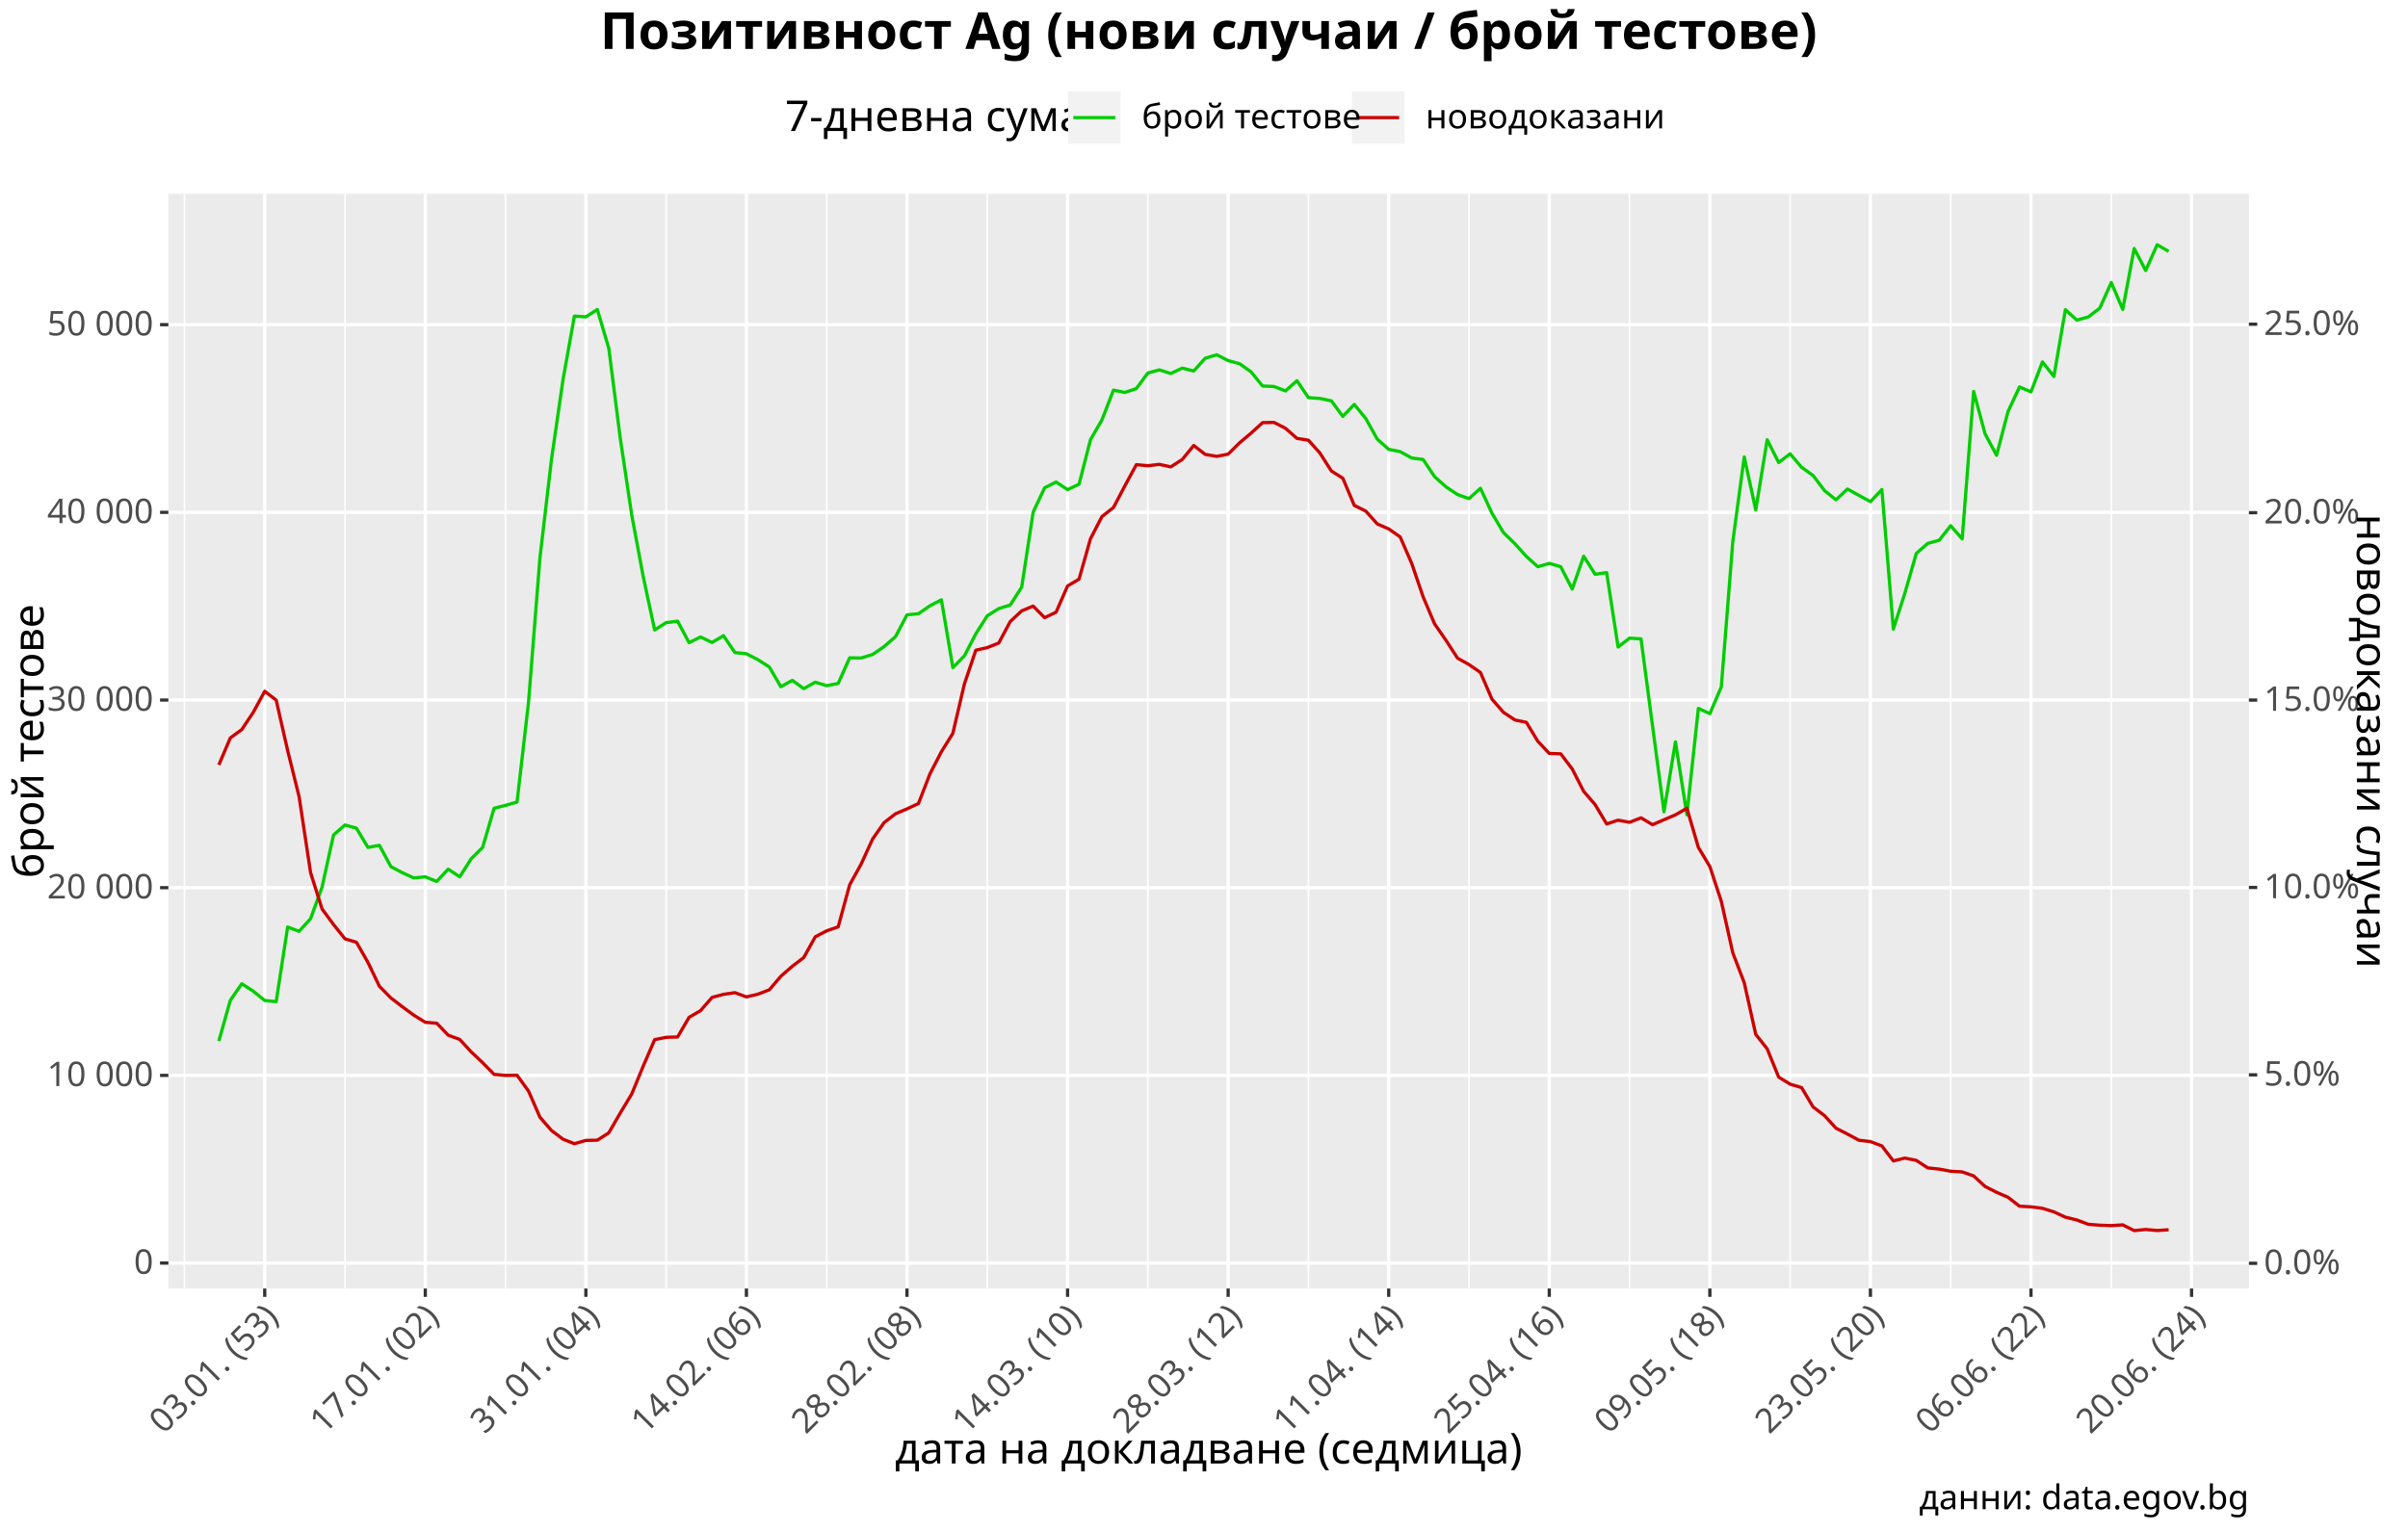
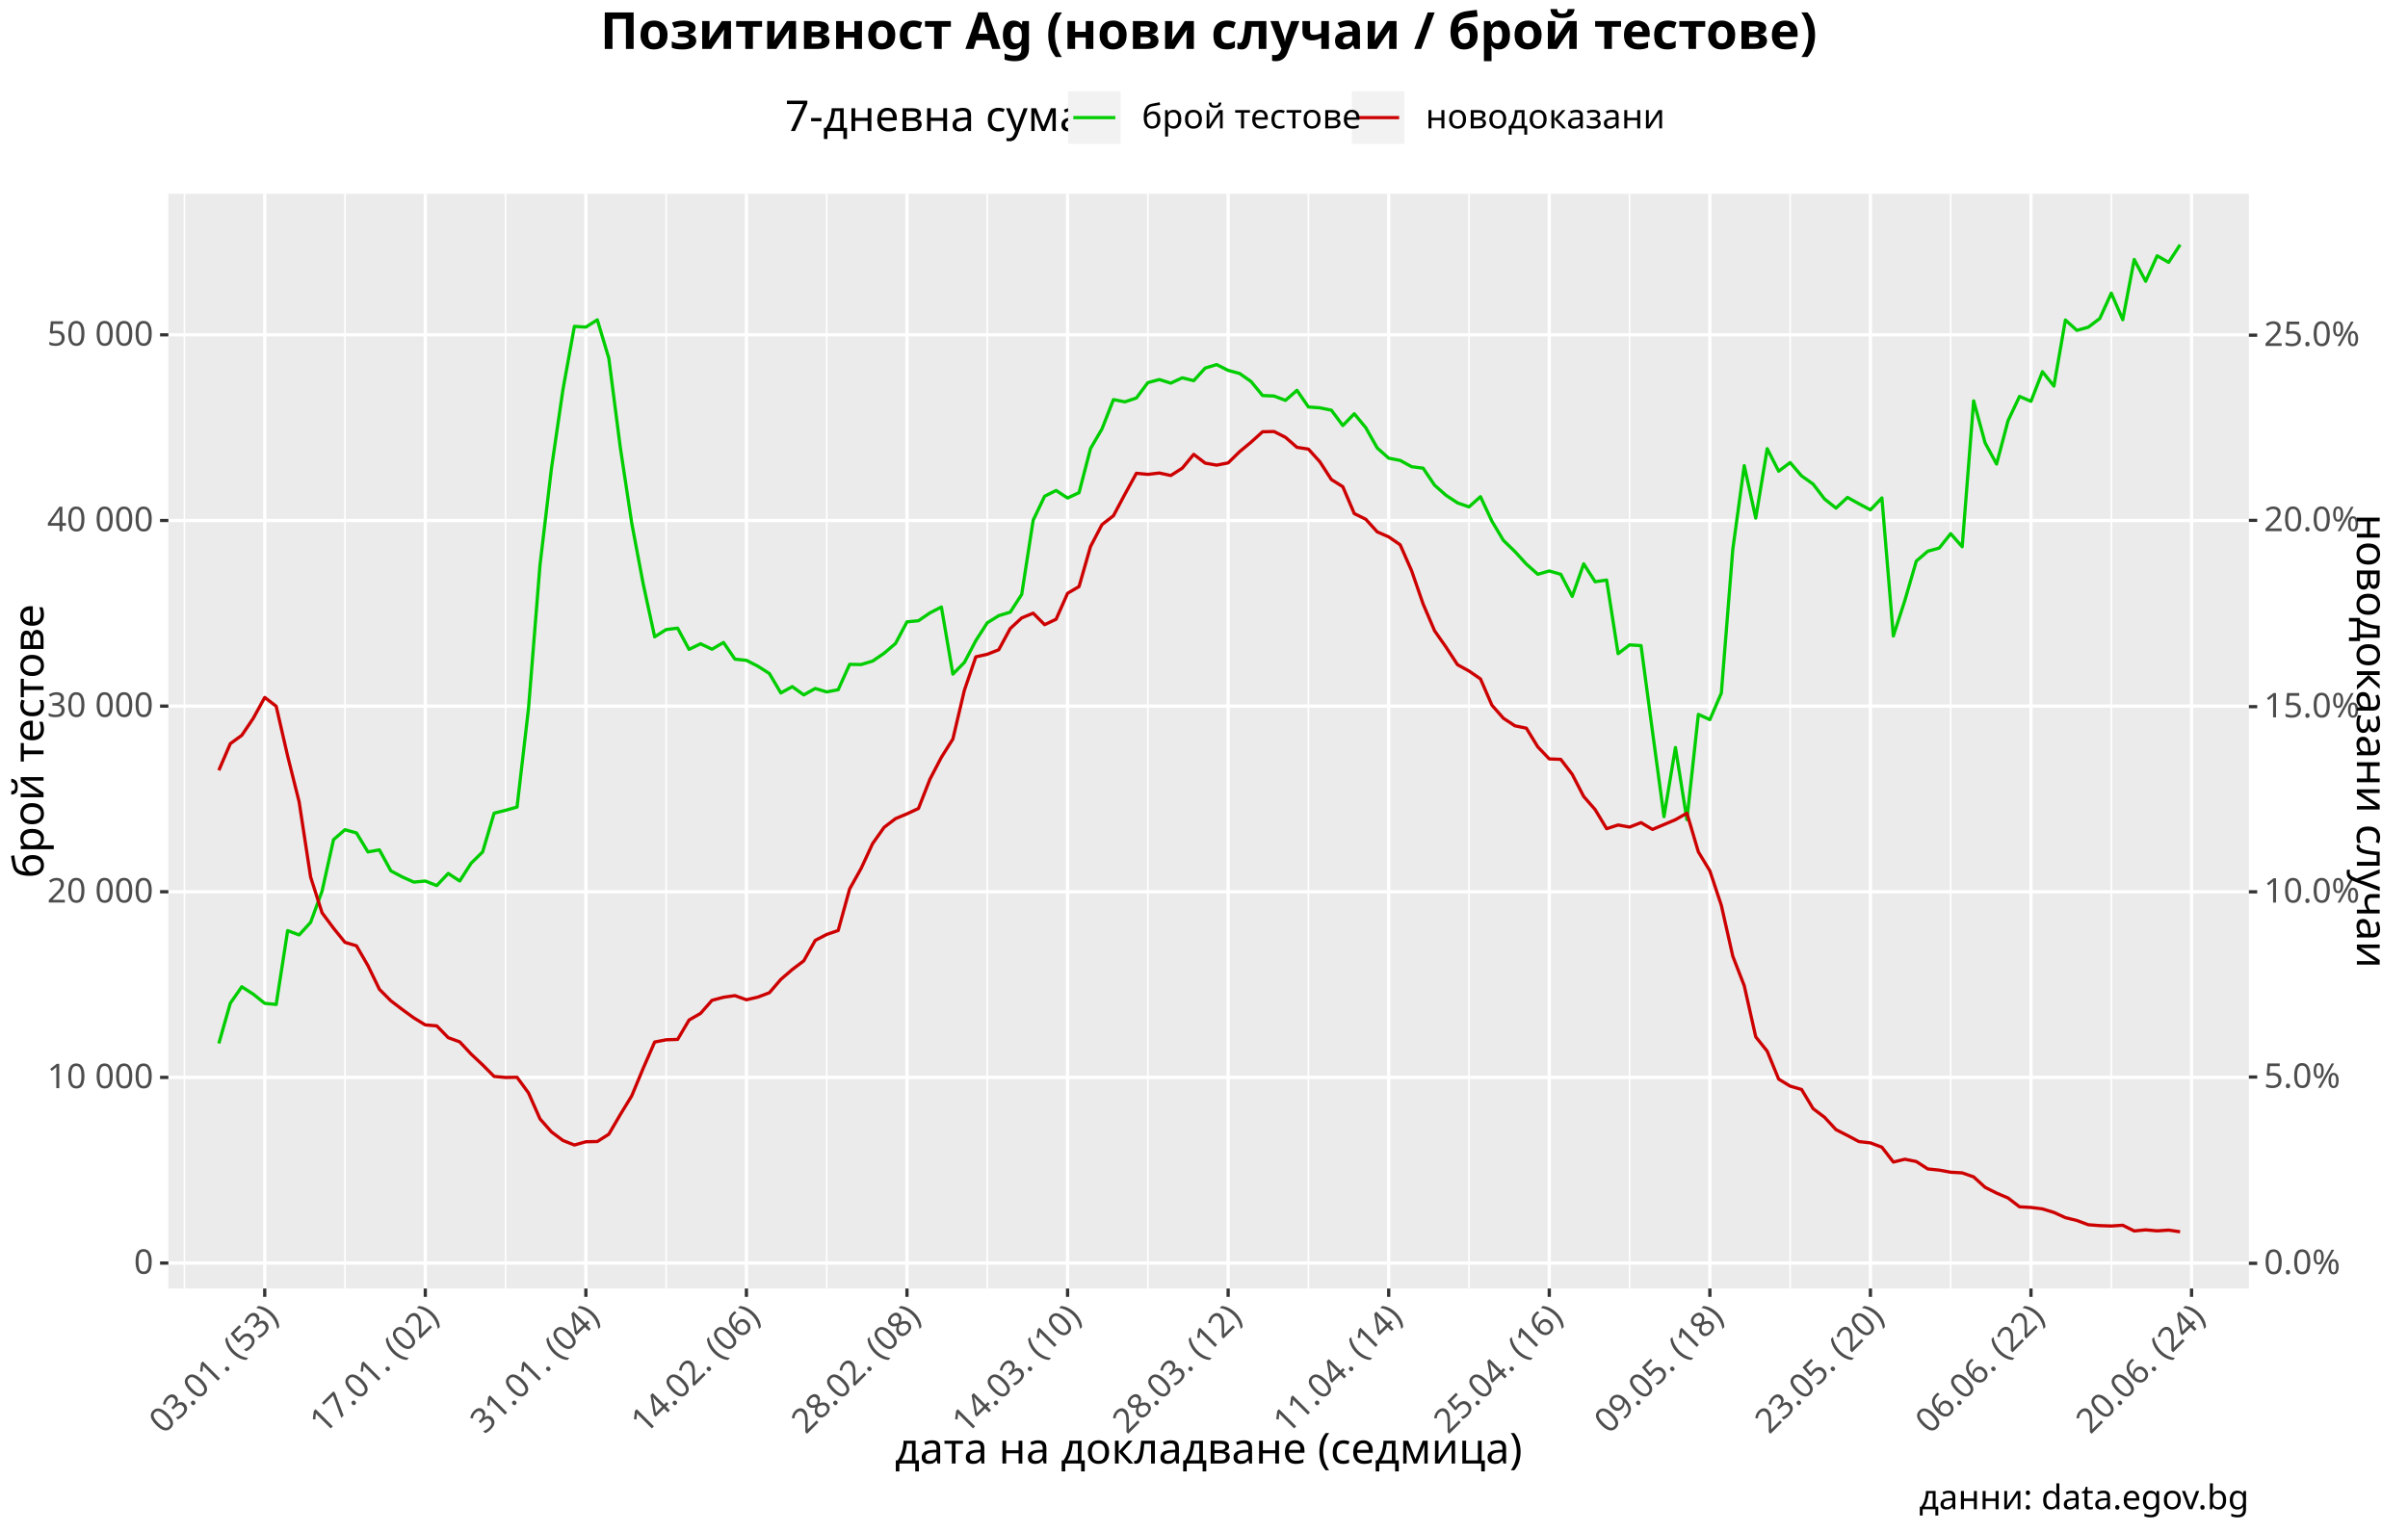
<svg xmlns="http://www.w3.org/2000/svg" class="svglite" viewBox="0 0 792.00 504.00">
  <defs>
    <style type="text/css">
    .svglite line, .svglite polyline, .svglite polygon, .svglite path, .svglite rect, .svglite circle {
      fill: none;
      stroke: #000000;
      stroke-linecap: round;
      stroke-linejoin: round;
      stroke-miterlimit: 10.00;
    }
  </style>
  </defs>
  <rect width="100%" height="100%" style="stroke: none; fill: #FFFFFF;" />
  <defs>
    <clipPath id="cpMC4wMHw3OTIuMDB8MC4wMHw1MDQuMDA=">
      <rect x="0.00" y="0.00" width="792.00" height="504.00" />
    </clipPath>
  </defs>
  <g clip-path="url(#cpMC4wMHw3OTIuMDB8MC4wMHw1MDQuMDA=)">
    <rect x="-0" y="-0" width="792.00" height="504.00" style="stroke-width: 1.07; stroke: #FFFFFF; fill: #FFFFFF;" />
  </g>
  <defs>
    <clipPath id="cpNTUuMzh8NzM5LjY3fDYzLjc3fDQyMy45Mg==">
      <rect x="55.38" y="63.77" width="684.30" height="360.15" />
    </clipPath>
  </defs>
  <g clip-path="url(#cpNTUuMzh8NzM5LjY3fDYzLjc3fDQyMy45Mg==)">
    <rect x="55.38" y="63.77" width="684.30" height="360.15" style="stroke-width: 1.07; stroke: none; fill: #EBEBEB;" />
    <polyline points="60.66,423.92 60.66,63.77 " style="stroke-width: 0.53; stroke: #FFFFFF; stroke-linecap: butt;" />
    <polyline points="113.47,423.92 113.47,63.77 " style="stroke-width: 0.53; stroke: #FFFFFF; stroke-linecap: butt;" />
    <polyline points="166.28,423.92 166.28,63.77 " style="stroke-width: 0.53; stroke: #FFFFFF; stroke-linecap: butt;" />
    <polyline points="219.10,423.92 219.10,63.77 " style="stroke-width: 0.53; stroke: #FFFFFF; stroke-linecap: butt;" />
    <polyline points="271.91,423.92 271.91,63.77 " style="stroke-width: 0.53; stroke: #FFFFFF; stroke-linecap: butt;" />
    <polyline points="324.72,423.92 324.72,63.77 " style="stroke-width: 0.53; stroke: #FFFFFF; stroke-linecap: butt;" />
    <polyline points="377.53,423.92 377.53,63.77 " style="stroke-width: 0.53; stroke: #FFFFFF; stroke-linecap: butt;" />
    <polyline points="430.35,423.92 430.35,63.77 " style="stroke-width: 0.53; stroke: #FFFFFF; stroke-linecap: butt;" />
    <polyline points="483.16,423.92 483.16,63.77 " style="stroke-width: 0.53; stroke: #FFFFFF; stroke-linecap: butt;" />
    <polyline points="535.97,423.92 535.97,63.77 " style="stroke-width: 0.53; stroke: #FFFFFF; stroke-linecap: butt;" />
    <polyline points="588.78,423.92 588.78,63.77 " style="stroke-width: 0.53; stroke: #FFFFFF; stroke-linecap: butt;" />
    <polyline points="641.59,423.92 641.59,63.77 " style="stroke-width: 0.53; stroke: #FFFFFF; stroke-linecap: butt;" />
    <polyline points="694.41,423.92 694.41,63.77 " style="stroke-width: 0.53; stroke: #FFFFFF; stroke-linecap: butt;" />
    <polyline points="55.38,415.54 739.67,415.54 " style="stroke-width: 1.07; stroke: #FFFFFF; stroke-linecap: butt;" />
-     <polyline points="55.38,353.80 739.67,353.80 " style="stroke-width: 1.07; stroke: #FFFFFF; stroke-linecap: butt;" />
-     <polyline points="55.38,292.05 739.67,292.05 " style="stroke-width: 1.07; stroke: #FFFFFF; stroke-linecap: butt;" />
-     <polyline points="55.38,230.31 739.67,230.31 " style="stroke-width: 1.07; stroke: #FFFFFF; stroke-linecap: butt;" />
-     <polyline points="55.38,168.56 739.67,168.56 " style="stroke-width: 1.07; stroke: #FFFFFF; stroke-linecap: butt;" />
-     <polyline points="55.38,106.82 739.67,106.82 " style="stroke-width: 1.07; stroke: #FFFFFF; stroke-linecap: butt;" />
+     <polyline points="55.38,354.47 739.67,354.47 " style="stroke-width: 1.07; stroke: #FFFFFF; stroke-linecap: butt;" />
+     <polyline points="55.38,293.39 739.67,293.39 " style="stroke-width: 1.07; stroke: #FFFFFF; stroke-linecap: butt;" />
+     <polyline points="55.38,232.31 739.67,232.31 " style="stroke-width: 1.07; stroke: #FFFFFF; stroke-linecap: butt;" />
+     <polyline points="55.38,171.24 739.67,171.24 " style="stroke-width: 1.07; stroke: #FFFFFF; stroke-linecap: butt;" />
+     <polyline points="55.38,110.16 739.67,110.16 " style="stroke-width: 1.07; stroke: #FFFFFF; stroke-linecap: butt;" />
    <polyline points="87.07,423.92 87.07,63.77 " style="stroke-width: 1.07; stroke: #FFFFFF; stroke-linecap: butt;" />
    <polyline points="139.88,423.92 139.88,63.77 " style="stroke-width: 1.07; stroke: #FFFFFF; stroke-linecap: butt;" />
    <polyline points="192.69,423.92 192.69,63.77 " style="stroke-width: 1.07; stroke: #FFFFFF; stroke-linecap: butt;" />
    <polyline points="245.50,423.92 245.50,63.77 " style="stroke-width: 1.07; stroke: #FFFFFF; stroke-linecap: butt;" />
    <polyline points="298.31,423.92 298.31,63.77 " style="stroke-width: 1.07; stroke: #FFFFFF; stroke-linecap: butt;" />
    <polyline points="351.13,423.92 351.13,63.77 " style="stroke-width: 1.07; stroke: #FFFFFF; stroke-linecap: butt;" />
    <polyline points="403.94,423.92 403.94,63.77 " style="stroke-width: 1.07; stroke: #FFFFFF; stroke-linecap: butt;" />
    <polyline points="456.75,423.92 456.75,63.77 " style="stroke-width: 1.07; stroke: #FFFFFF; stroke-linecap: butt;" />
    <polyline points="509.56,423.92 509.56,63.77 " style="stroke-width: 1.07; stroke: #FFFFFF; stroke-linecap: butt;" />
    <polyline points="562.38,423.92 562.38,63.77 " style="stroke-width: 1.07; stroke: #FFFFFF; stroke-linecap: butt;" />
    <polyline points="615.19,423.92 615.19,63.77 " style="stroke-width: 1.07; stroke: #FFFFFF; stroke-linecap: butt;" />
    <polyline points="668.00,423.92 668.00,63.77 " style="stroke-width: 1.07; stroke: #FFFFFF; stroke-linecap: butt;" />
    <polyline points="720.81,423.92 720.81,63.77 " style="stroke-width: 1.07; stroke: #FFFFFF; stroke-linecap: butt;" />
-     <polyline points="71.98,342.50 75.75,329.12 79.52,323.66 83.29,326.10 87.07,329.17 90.84,329.54 94.61,304.98 98.38,306.41 102.16,302.23 105.93,291.84 109.70,274.71 113.47,271.42 117.24,272.48 121.02,278.80 124.79,278.12 128.56,285.11 132.33,287.13 136.11,288.84 139.88,288.48 143.65,289.99 147.42,285.95 151.20,288.48 154.97,282.54 158.74,278.80 162.51,265.92 166.28,264.96 170.06,263.87 173.83,231.07 177.60,183.44 181.37,151.26 185.15,125.07 188.92,104.00 192.69,104.25 196.46,101.84 200.24,114.60 204.01,144.19 207.78,169.46 211.55,189.65 215.32,207.25 219.10,204.85 222.87,204.37 226.64,211.44 230.41,209.57 234.19,211.38 237.96,209.14 241.73,214.70 245.50,215.08 249.27,217.03 253.05,219.47 256.82,225.93 260.59,223.83 264.36,226.57 268.14,224.44 271.91,225.59 275.68,224.86 279.45,216.43 283.23,216.48 287.00,215.33 290.77,212.74 294.54,209.46 298.31,202.28 302.09,201.91 305.86,199.30 309.63,197.34 313.40,219.67 317.18,215.79 320.95,208.53 324.72,202.59 328.49,200.23 332.27,199.05 336.04,193.16 339.81,168.50 343.58,160.49 347.35,158.59 351.13,161.09 354.90,159.31 358.67,144.66 362.44,138.12 366.22,128.36 369.99,129.11 373.76,127.83 377.53,122.72 381.31,121.69 385.08,122.88 388.85,121.11 392.62,122.06 396.39,117.87 400.17,116.72 403.94,118.64 407.71,119.66 411.48,122.34 415.26,127.00 419.03,127.16 422.80,128.61 426.57,125.26 430.35,130.82 434.12,131.09 437.89,131.88 441.66,136.99 445.43,133.06 449.21,137.70 452.98,144.46 456.75,147.84 460.52,148.59 464.30,150.68 468.07,151.17 471.84,156.83 475.61,160.19 479.39,162.71 483.16,164.04 486.93,160.65 490.70,168.81 494.47,175.19 498.25,178.88 502.02,183.06 505.79,186.45 509.56,185.35 513.34,186.46 517.11,193.81 520.88,182.99 524.65,188.94 528.43,188.38 532.20,212.86 535.97,209.95 539.74,210.19 543.51,238.76 547.29,267.06 551.06,244.08 554.83,268.07 558.60,233.06 562.38,234.80 566.15,225.98 569.92,178.21 573.69,150.33 577.47,167.76 581.24,144.69 585.01,152.17 588.78,149.31 592.55,153.74 596.33,156.45 600.10,161.42 603.87,164.44 607.64,160.89 611.42,163.00 615.19,165.04 618.96,161.06 622.73,206.97 626.51,195.17 630.28,182.07 634.05,178.78 637.82,177.73 641.59,172.95 645.37,177.30 649.14,128.79 652.91,142.76 656.68,149.79 660.46,135.36 664.23,127.30 668.00,128.93 671.77,119.08 675.54,123.86 679.32,101.88 683.09,105.33 686.86,104.27 690.63,101.37 694.41,92.95 698.18,101.79 701.95,81.75 705.72,89.00 709.50,80.52 713.27,82.71 " style="stroke-width: 1.07; stroke: #00CD00; stroke-linecap: butt;" />
-     <polyline points="71.98,251.66 75.75,242.78 79.52,240.03 83.29,234.38 87.07,227.43 90.84,230.34 94.61,246.92 98.38,262.12 102.16,287.15 105.93,299.05 109.70,304.17 113.47,308.88 117.24,310.01 121.02,316.63 124.79,324.49 128.56,328.32 132.33,331.22 136.11,334.00 139.88,336.33 143.65,336.65 147.42,340.58 151.20,341.97 154.97,346.06 158.74,349.63 162.51,353.47 166.28,353.82 170.06,353.76 173.83,358.96 177.60,367.58 181.37,371.92 185.15,374.78 188.92,376.28 192.69,375.20 196.46,375.12 200.24,372.70 204.01,366.17 207.78,359.92 211.55,350.77 215.32,342.04 219.10,341.28 222.87,341.16 226.64,334.70 230.41,332.51 234.19,328.15 237.96,327.14 241.73,326.59 245.50,327.98 249.27,327.09 253.05,325.64 256.82,321.20 260.59,317.90 264.36,315.03 268.14,308.22 271.91,306.24 275.68,304.94 279.45,291.13 283.23,284.28 287.00,276.04 290.77,270.65 294.54,267.73 298.31,266.13 302.09,264.36 305.86,254.61 309.63,247.32 313.40,241.26 317.18,225.07 320.95,213.92 324.72,213.06 328.49,211.56 332.27,204.50 336.04,200.98 339.81,199.40 343.58,203.22 347.35,201.41 351.13,192.78 354.90,190.54 358.67,177.24 362.44,169.94 366.22,166.98 369.99,159.81 373.76,152.87 377.53,153.23 381.31,152.77 385.08,153.60 388.85,151.17 392.62,146.57 396.39,149.49 400.17,150.15 403.94,149.41 407.71,145.68 411.48,142.51 415.26,139.05 419.03,138.98 422.80,140.91 426.57,144.23 430.35,144.83 434.12,149.05 437.89,154.95 441.66,157.34 445.43,166.27 449.21,168.15 452.98,172.36 456.75,174.02 460.52,176.65 464.30,185.33 468.07,196.35 471.84,205.26 475.61,210.70 479.39,216.53 483.16,218.64 486.93,221.25 490.70,230.00 494.47,234.34 498.25,236.86 502.02,237.65 505.79,243.87 509.56,247.87 513.34,248.02 517.11,252.99 520.88,260.36 524.65,264.73 528.43,271.08 532.20,269.84 535.97,270.54 539.74,269.07 543.51,271.32 547.29,269.70 551.06,268.08 554.83,265.92 558.60,278.79 562.38,285.10 566.15,296.56 569.92,313.47 573.69,323.31 577.47,340.31 581.24,345.08 585.01,354.37 588.78,356.69 592.55,357.82 596.33,364.19 600.10,367.05 603.87,371.18 607.64,373.11 611.42,375.14 615.19,375.58 618.96,377.01 622.73,381.95 626.51,381.01 630.28,381.77 634.05,384.24 637.82,384.63 641.59,385.34 645.37,385.55 649.14,386.88 652.91,390.36 656.68,392.27 660.46,393.91 664.23,396.84 668.00,397.05 671.77,397.54 675.54,398.71 679.32,400.45 683.09,401.38 686.86,402.80 690.63,403.09 694.41,403.23 698.18,402.98 701.95,404.87 705.72,404.50 709.50,404.84 713.27,404.59 " style="stroke-width: 1.07; stroke: #CD0000; stroke-linecap: butt;" />
+     <polyline points="71.98,343.29 75.75,330.06 79.52,324.65 83.29,327.07 87.07,330.10 90.84,330.47 94.61,306.18 98.38,307.59 102.16,303.46 105.93,293.18 109.70,276.23 113.47,272.98 117.24,274.03 121.02,280.28 124.79,279.61 128.56,286.52 132.33,288.52 136.11,290.21 139.88,289.86 143.65,291.35 147.42,287.36 151.20,289.85 154.97,283.98 158.74,280.28 162.51,267.54 166.28,266.59 170.06,265.52 173.83,233.07 177.60,185.96 181.37,154.13 185.15,128.21 188.92,107.38 192.69,107.62 196.46,105.23 200.24,117.86 204.01,147.13 207.78,172.12 211.55,192.10 215.32,209.51 219.10,207.13 222.87,206.66 226.64,213.65 230.41,211.81 234.19,213.59 237.96,211.38 241.73,216.87 245.50,217.25 249.27,219.18 253.05,221.59 256.82,227.98 260.59,225.90 264.36,228.62 268.14,226.51 271.91,227.64 275.68,226.92 279.45,218.58 283.23,218.63 287.00,217.50 290.77,214.93 294.54,211.70 298.31,204.59 302.09,204.22 305.86,201.64 309.63,199.71 313.40,221.79 317.18,217.96 320.95,210.77 324.72,204.90 328.49,202.56 332.27,201.40 336.04,195.57 339.81,171.17 343.58,163.26 347.35,161.37 351.13,163.84 354.90,162.09 358.67,147.59 362.44,141.13 366.22,131.47 369.99,132.21 373.76,130.94 377.53,125.89 381.31,124.87 385.08,126.05 388.85,124.30 392.62,125.24 396.39,121.09 400.17,119.95 403.94,121.86 407.71,122.87 411.48,125.52 415.26,130.13 419.03,130.29 422.80,131.72 426.57,128.41 430.35,133.90 434.12,134.17 437.89,134.95 441.66,140.00 445.43,136.12 449.21,140.71 452.98,147.39 456.75,150.74 460.52,151.48 464.30,153.55 468.07,154.03 471.84,159.63 475.61,162.96 479.39,165.45 483.16,166.76 486.93,163.41 490.70,171.48 494.47,177.79 498.25,181.44 502.02,185.58 505.79,188.93 509.56,187.85 513.34,188.94 517.11,196.21 520.88,185.51 524.65,191.39 528.43,190.84 532.20,215.05 535.97,212.17 539.74,212.41 543.51,240.67 547.29,268.67 551.06,245.94 554.83,269.66 558.60,235.03 562.38,236.76 566.15,228.03 569.92,180.78 573.69,153.20 577.47,170.44 581.24,147.62 585.01,155.02 588.78,152.19 592.55,156.57 596.33,159.26 600.10,164.17 603.87,167.16 607.64,163.65 611.42,165.74 615.19,167.75 618.96,163.82 622.73,209.23 626.51,197.56 630.28,184.60 634.05,181.35 637.82,180.31 641.59,175.58 645.37,179.88 649.14,131.89 652.91,145.72 656.68,152.67 660.46,138.40 664.23,130.42 668.00,132.03 671.77,122.29 675.54,127.02 679.32,105.28 683.09,108.69 686.86,107.64 690.63,104.78 694.41,96.45 698.18,105.19 701.95,85.37 705.72,92.54 709.50,84.15 713.27,86.31 717.04,80.52 " style="stroke-width: 1.07; stroke: #00CD00; stroke-linecap: butt;" />
+     <polyline points="71.98,253.43 75.75,244.66 79.52,241.93 83.29,236.34 87.07,229.46 90.84,232.35 94.61,248.75 98.38,263.78 102.16,288.54 105.93,300.31 109.70,305.38 113.47,310.04 117.24,311.16 121.02,317.70 124.79,325.48 128.56,329.27 132.33,332.14 136.11,334.89 139.88,337.19 143.65,337.51 147.42,341.39 151.20,342.77 154.97,346.81 158.74,350.35 162.51,354.14 166.28,354.49 170.06,354.43 173.83,359.57 177.60,368.10 181.37,372.39 185.15,375.22 188.92,376.71 192.69,375.64 196.46,375.56 200.24,373.16 204.01,366.71 207.78,360.53 211.55,351.47 215.32,342.83 219.10,342.09 222.87,341.97 226.64,335.58 230.41,333.41 234.19,329.10 237.96,328.10 241.73,327.56 245.50,328.93 249.27,328.04 253.05,326.61 256.82,322.22 260.59,318.96 264.36,316.12 268.14,309.38 271.91,307.43 275.68,306.14 279.45,292.47 283.23,285.70 287.00,277.55 290.77,272.21 294.54,269.33 298.31,267.75 302.09,265.99 305.86,256.36 309.63,249.14 313.40,243.15 317.18,227.13 320.95,216.10 324.72,215.26 328.49,213.77 332.27,206.79 336.04,203.30 339.81,201.74 343.58,205.52 347.35,203.73 351.13,195.19 354.90,192.98 358.67,179.83 362.44,172.60 366.22,169.67 369.99,162.58 373.76,155.71 377.53,156.07 381.31,155.62 385.08,156.44 388.85,154.03 392.62,149.48 396.39,152.37 400.17,153.03 403.94,152.29 407.71,148.60 411.48,145.47 415.26,142.05 419.03,141.97 422.80,143.88 426.57,147.17 430.35,147.76 434.12,151.94 437.89,157.77 441.66,160.13 445.43,168.97 449.21,170.83 452.98,174.99 456.75,176.63 460.52,179.23 464.30,187.82 468.07,198.72 471.84,207.53 475.61,212.92 479.39,218.69 483.16,220.77 486.93,223.35 490.70,232.01 494.47,236.30 498.25,238.79 502.02,239.57 505.79,245.73 509.56,249.68 513.34,249.83 517.11,254.75 520.88,262.04 524.65,266.36 528.43,272.64 532.20,271.42 535.97,272.11 539.74,270.65 543.51,272.88 547.29,271.28 551.06,269.68 554.83,267.54 558.60,280.27 562.38,286.51 566.15,297.85 569.92,314.58 573.69,324.31 577.47,341.12 581.24,345.84 585.01,355.03 588.78,357.33 592.55,358.44 596.33,364.74 600.10,367.58 603.87,371.66 607.64,373.57 611.42,375.58 615.19,376.01 618.96,377.43 622.73,382.31 626.51,381.39 630.28,382.14 634.05,384.58 637.82,384.97 641.59,385.66 645.37,385.88 649.14,387.19 652.91,390.63 656.68,392.53 660.46,394.14 664.23,397.04 668.00,397.25 671.77,397.73 675.54,398.89 679.32,400.61 683.09,401.54 686.86,402.94 690.63,403.23 694.41,403.36 698.18,403.11 701.95,404.99 705.72,404.62 709.50,404.96 713.27,404.71 717.04,405.25 " style="stroke-width: 1.07; stroke: #CD0000; stroke-linecap: butt;" />
  </g>
  <g clip-path="url(#cpMC4wMHw3OTIuMDB8MC4wMHw1MDQuMDA=)">
    <text x="50.45" y="419.08" text-anchor="end" style="font-size: 11.20px; fill: #4D4D4D; font-family: Calibri;" textLength="5.67px" lengthAdjust="spacingAndGlyphs">0</text>
-     <text x="50.45" y="357.33" text-anchor="end" style="font-size: 11.20px; fill: #4D4D4D; font-family: Calibri;" textLength="30.90px" lengthAdjust="spacingAndGlyphs">10 000</text>
-     <text x="50.45" y="295.59" text-anchor="end" style="font-size: 11.20px; fill: #4D4D4D; font-family: Calibri;" textLength="30.90px" lengthAdjust="spacingAndGlyphs">20 000</text>
-     <text x="50.45" y="233.84" text-anchor="end" style="font-size: 11.20px; fill: #4D4D4D; font-family: Calibri;" textLength="30.90px" lengthAdjust="spacingAndGlyphs">30 000</text>
-     <text x="50.45" y="172.10" text-anchor="end" style="font-size: 11.20px; fill: #4D4D4D; font-family: Calibri;" textLength="30.90px" lengthAdjust="spacingAndGlyphs">40 000</text>
-     <text x="50.45" y="110.35" text-anchor="end" style="font-size: 11.20px; fill: #4D4D4D; font-family: Calibri;" textLength="30.90px" lengthAdjust="spacingAndGlyphs">50 000</text>
+     <text x="50.45" y="358.00" text-anchor="end" style="font-size: 11.20px; fill: #4D4D4D; font-family: Calibri;" textLength="30.90px" lengthAdjust="spacingAndGlyphs">10 000</text>
+     <text x="50.45" y="296.93" text-anchor="end" style="font-size: 11.20px; fill: #4D4D4D; font-family: Calibri;" textLength="30.90px" lengthAdjust="spacingAndGlyphs">20 000</text>
+     <text x="50.45" y="235.85" text-anchor="end" style="font-size: 11.20px; fill: #4D4D4D; font-family: Calibri;" textLength="30.90px" lengthAdjust="spacingAndGlyphs">30 000</text>
+     <text x="50.45" y="174.77" text-anchor="end" style="font-size: 11.20px; fill: #4D4D4D; font-family: Calibri;" textLength="30.90px" lengthAdjust="spacingAndGlyphs">40 000</text>
+     <text x="50.45" y="113.70" text-anchor="end" style="font-size: 11.20px; fill: #4D4D4D; font-family: Calibri;" textLength="30.90px" lengthAdjust="spacingAndGlyphs">50 000</text>
    <polyline points="52.64,415.54 55.38,415.54 " style="stroke-width: 1.07; stroke: #333333; stroke-linecap: butt;" />
-     <polyline points="52.64,353.80 55.38,353.80 " style="stroke-width: 1.07; stroke: #333333; stroke-linecap: butt;" />
-     <polyline points="52.64,292.05 55.38,292.05 " style="stroke-width: 1.07; stroke: #333333; stroke-linecap: butt;" />
-     <polyline points="52.64,230.31 55.38,230.31 " style="stroke-width: 1.07; stroke: #333333; stroke-linecap: butt;" />
-     <polyline points="52.64,168.56 55.38,168.56 " style="stroke-width: 1.07; stroke: #333333; stroke-linecap: butt;" />
-     <polyline points="52.64,106.82 55.38,106.82 " style="stroke-width: 1.07; stroke: #333333; stroke-linecap: butt;" />
+     <polyline points="52.64,354.47 55.38,354.47 " style="stroke-width: 1.07; stroke: #333333; stroke-linecap: butt;" />
+     <polyline points="52.64,293.39 55.38,293.39 " style="stroke-width: 1.07; stroke: #333333; stroke-linecap: butt;" />
+     <polyline points="52.64,232.31 55.38,232.31 " style="stroke-width: 1.07; stroke: #333333; stroke-linecap: butt;" />
+     <polyline points="52.64,171.24 55.38,171.24 " style="stroke-width: 1.07; stroke: #333333; stroke-linecap: butt;" />
+     <polyline points="52.64,110.16 55.38,110.16 " style="stroke-width: 1.07; stroke: #333333; stroke-linecap: butt;" />
    <polyline points="739.67,415.63 742.41,415.63 " style="stroke-width: 1.07; stroke: #333333; stroke-linecap: butt;" />
-     <polyline points="739.67,353.62 742.41,353.62 " style="stroke-width: 1.07; stroke: #333333; stroke-linecap: butt;" />
-     <polyline points="739.67,291.97 742.41,291.97 " style="stroke-width: 1.07; stroke: #333333; stroke-linecap: butt;" />
-     <polyline points="739.67,230.33 742.41,230.33 " style="stroke-width: 1.07; stroke: #333333; stroke-linecap: butt;" />
-     <polyline points="739.67,168.68 742.41,168.68 " style="stroke-width: 1.07; stroke: #333333; stroke-linecap: butt;" />
-     <polyline points="739.67,106.67 742.41,106.67 " style="stroke-width: 1.07; stroke: #333333; stroke-linecap: butt;" />
+     <polyline points="739.67,354.34 742.41,354.34 " style="stroke-width: 1.07; stroke: #333333; stroke-linecap: butt;" />
+     <polyline points="739.67,293.41 742.41,293.41 " style="stroke-width: 1.07; stroke: #333333; stroke-linecap: butt;" />
+     <polyline points="739.67,232.49 742.41,232.49 " style="stroke-width: 1.07; stroke: #333333; stroke-linecap: butt;" />
+     <polyline points="739.67,171.20 742.41,171.20 " style="stroke-width: 1.07; stroke: #333333; stroke-linecap: butt;" />
+     <polyline points="739.67,110.28 742.41,110.28 " style="stroke-width: 1.07; stroke: #333333; stroke-linecap: butt;" />
    <text x="744.61" y="419.16" style="font-size: 11.20px; fill: #4D4D4D; font-family: Calibri;" textLength="22.17px" lengthAdjust="spacingAndGlyphs">0.0%</text>
-     <text x="744.61" y="357.15" style="font-size: 11.20px; fill: #4D4D4D; font-family: Calibri;" textLength="22.17px" lengthAdjust="spacingAndGlyphs">5.0%</text>
-     <text x="744.61" y="295.51" style="font-size: 11.20px; fill: #4D4D4D; font-family: Calibri;" textLength="27.84px" lengthAdjust="spacingAndGlyphs">10.0%</text>
-     <text x="744.61" y="233.86" style="font-size: 11.20px; fill: #4D4D4D; font-family: Calibri;" textLength="27.84px" lengthAdjust="spacingAndGlyphs">15.0%</text>
-     <text x="744.61" y="172.21" style="font-size: 11.20px; fill: #4D4D4D; font-family: Calibri;" textLength="27.84px" lengthAdjust="spacingAndGlyphs">20.0%</text>
-     <text x="744.61" y="110.21" style="font-size: 11.20px; fill: #4D4D4D; font-family: Calibri;" textLength="27.84px" lengthAdjust="spacingAndGlyphs">25.0%</text>
+     <text x="744.61" y="357.87" style="font-size: 11.20px; fill: #4D4D4D; font-family: Calibri;" textLength="22.17px" lengthAdjust="spacingAndGlyphs">5.0%</text>
+     <text x="744.61" y="296.95" style="font-size: 11.20px; fill: #4D4D4D; font-family: Calibri;" textLength="27.84px" lengthAdjust="spacingAndGlyphs">10.0%</text>
+     <text x="744.61" y="236.02" style="font-size: 11.20px; fill: #4D4D4D; font-family: Calibri;" textLength="27.84px" lengthAdjust="spacingAndGlyphs">15.0%</text>
+     <text x="744.61" y="174.74" style="font-size: 11.20px; fill: #4D4D4D; font-family: Calibri;" textLength="27.84px" lengthAdjust="spacingAndGlyphs">20.0%</text>
+     <text x="744.61" y="113.81" style="font-size: 11.20px; fill: #4D4D4D; font-family: Calibri;" textLength="27.84px" lengthAdjust="spacingAndGlyphs">25.0%</text>
    <polyline points="87.07,426.66 87.07,423.92 " style="stroke-width: 1.07; stroke: #333333; stroke-linecap: butt;" />
    <polyline points="139.88,426.66 139.88,423.92 " style="stroke-width: 1.07; stroke: #333333; stroke-linecap: butt;" />
    <polyline points="192.69,426.66 192.69,423.92 " style="stroke-width: 1.07; stroke: #333333; stroke-linecap: butt;" />
    <polyline points="245.50,426.66 245.50,423.92 " style="stroke-width: 1.07; stroke: #333333; stroke-linecap: butt;" />
    <polyline points="298.31,426.66 298.31,423.92 " style="stroke-width: 1.07; stroke: #333333; stroke-linecap: butt;" />
    <polyline points="351.13,426.66 351.13,423.92 " style="stroke-width: 1.07; stroke: #333333; stroke-linecap: butt;" />
    <polyline points="403.94,426.66 403.94,423.92 " style="stroke-width: 1.07; stroke: #333333; stroke-linecap: butt;" />
    <polyline points="456.75,426.66 456.75,423.92 " style="stroke-width: 1.07; stroke: #333333; stroke-linecap: butt;" />
    <polyline points="509.56,426.66 509.56,423.92 " style="stroke-width: 1.07; stroke: #333333; stroke-linecap: butt;" />
    <polyline points="562.38,426.66 562.38,423.92 " style="stroke-width: 1.07; stroke: #333333; stroke-linecap: butt;" />
    <polyline points="615.19,426.66 615.19,423.92 " style="stroke-width: 1.07; stroke: #333333; stroke-linecap: butt;" />
    <polyline points="668.00,426.66 668.00,423.92 " style="stroke-width: 1.07; stroke: #333333; stroke-linecap: butt;" />
    <polyline points="720.81,426.66 720.81,423.92 " style="stroke-width: 1.07; stroke: #333333; stroke-linecap: butt;" />
    <text transform="translate(92.07,433.85) rotate(-45)" text-anchor="end" style="font-size: 11.20px; fill: #4D4D4D; font-family: Calibri;" textLength="49.00px" lengthAdjust="spacingAndGlyphs">03.01. (53)</text>
    <text transform="translate(144.88,433.85) rotate(-45)" text-anchor="end" style="font-size: 11.20px; fill: #4D4D4D; font-family: Calibri;" textLength="49.00px" lengthAdjust="spacingAndGlyphs">17.01. (02)</text>
    <text transform="translate(197.69,433.85) rotate(-45)" text-anchor="end" style="font-size: 11.20px; fill: #4D4D4D; font-family: Calibri;" textLength="49.00px" lengthAdjust="spacingAndGlyphs">31.01. (04)</text>
    <text transform="translate(250.50,433.85) rotate(-45)" text-anchor="end" style="font-size: 11.20px; fill: #4D4D4D; font-family: Calibri;" textLength="49.00px" lengthAdjust="spacingAndGlyphs">14.02. (06)</text>
    <text transform="translate(303.31,433.85) rotate(-45)" text-anchor="end" style="font-size: 11.20px; fill: #4D4D4D; font-family: Calibri;" textLength="49.00px" lengthAdjust="spacingAndGlyphs">28.02. (08)</text>
    <text transform="translate(356.13,433.85) rotate(-45)" text-anchor="end" style="font-size: 11.20px; fill: #4D4D4D; font-family: Calibri;" textLength="49.00px" lengthAdjust="spacingAndGlyphs">14.03. (10)</text>
    <text transform="translate(408.94,433.85) rotate(-45)" text-anchor="end" style="font-size: 11.20px; fill: #4D4D4D; font-family: Calibri;" textLength="49.00px" lengthAdjust="spacingAndGlyphs">28.03. (12)</text>
    <text transform="translate(461.75,433.85) rotate(-45)" text-anchor="end" style="font-size: 11.20px; fill: #4D4D4D; font-family: Calibri;" textLength="49.00px" lengthAdjust="spacingAndGlyphs">11.04. (14)</text>
    <text transform="translate(514.56,433.85) rotate(-45)" text-anchor="end" style="font-size: 11.20px; fill: #4D4D4D; font-family: Calibri;" textLength="49.00px" lengthAdjust="spacingAndGlyphs">25.04. (16)</text>
    <text transform="translate(567.38,433.85) rotate(-45)" text-anchor="end" style="font-size: 11.20px; fill: #4D4D4D; font-family: Calibri;" textLength="49.00px" lengthAdjust="spacingAndGlyphs">09.05. (18)</text>
    <text transform="translate(620.19,433.85) rotate(-45)" text-anchor="end" style="font-size: 11.20px; fill: #4D4D4D; font-family: Calibri;" textLength="49.00px" lengthAdjust="spacingAndGlyphs">23.05. (20)</text>
    <text transform="translate(673.00,433.85) rotate(-45)" text-anchor="end" style="font-size: 11.20px; fill: #4D4D4D; font-family: Calibri;" textLength="49.00px" lengthAdjust="spacingAndGlyphs">06.06. (22)</text>
    <text transform="translate(725.81,433.85) rotate(-45)" text-anchor="end" style="font-size: 11.20px; fill: #4D4D4D; font-family: Calibri;" textLength="49.00px" lengthAdjust="spacingAndGlyphs">20.06. (24)</text>
    <text x="397.53" y="481.49" text-anchor="middle" style="font-size: 14.00px; font-family: Calibri;" textLength="181.99px" lengthAdjust="spacingAndGlyphs">дата на докладване (седмица)</text>
    <text transform="translate(14.32,243.84) rotate(-90)" text-anchor="middle" style="font-size: 14.00px; font-family: Calibri;" textLength="77.69px" lengthAdjust="spacingAndGlyphs">брой тестове</text>
    <text transform="translate(775.19,243.84) rotate(90)" text-anchor="middle" style="font-size: 14.00px; font-family: Calibri;" textLength="128.39px" lengthAdjust="spacingAndGlyphs">новодоказани случаи</text>
    <rect x="252.73" y="24.57" width="289.59" height="28.24" style="stroke-width: 1.07; stroke: none; fill: #FFFFFF;" />
    <text x="258.21" y="43.11" style="font-size: 14.00px; font-family: Calibri;" textLength="86.10px" lengthAdjust="spacingAndGlyphs">7-дневна сума</text>
    <rect x="351.29" y="30.05" width="17.28" height="17.28" style="stroke-width: 1.07; stroke: none; fill: #F2F2F2;" />
    <line x1="353.02" y1="38.69" x2="366.84" y2="38.69" style="stroke-width: 1.07; stroke: #00CD00; stroke-linecap: butt;" />
    <rect x="444.63" y="30.05" width="17.28" height="17.28" style="stroke-width: 1.07; stroke: none; fill: #F2F2F2;" />
    <line x1="446.35" y1="38.69" x2="460.18" y2="38.69" style="stroke-width: 1.07; stroke: #CD0000; stroke-linecap: butt;" />
    <text x="375.54" y="42.23" style="font-size: 11.20px; font-family: Calibri;" textLength="62.11px" lengthAdjust="spacingAndGlyphs">брой тестове</text>
    <text x="468.88" y="42.23" style="font-size: 11.20px; font-family: Calibri;" textLength="67.96px" lengthAdjust="spacingAndGlyphs">новодоказани</text>
    <text x="397.53" y="16.10" text-anchor="middle" style="font-size: 16.80px; font-weight: bold; font-family: Calibri;" textLength="326.91px" lengthAdjust="spacingAndGlyphs">Позитивност Ag (нови случаи / брой тестове)</text>
    <text x="739.67" y="496.53" text-anchor="end" style="font-size: 11.20px; font-family: Calibri;" textLength="94.05px" lengthAdjust="spacingAndGlyphs">данни: data.egov.bg</text>
  </g>
</svg>
